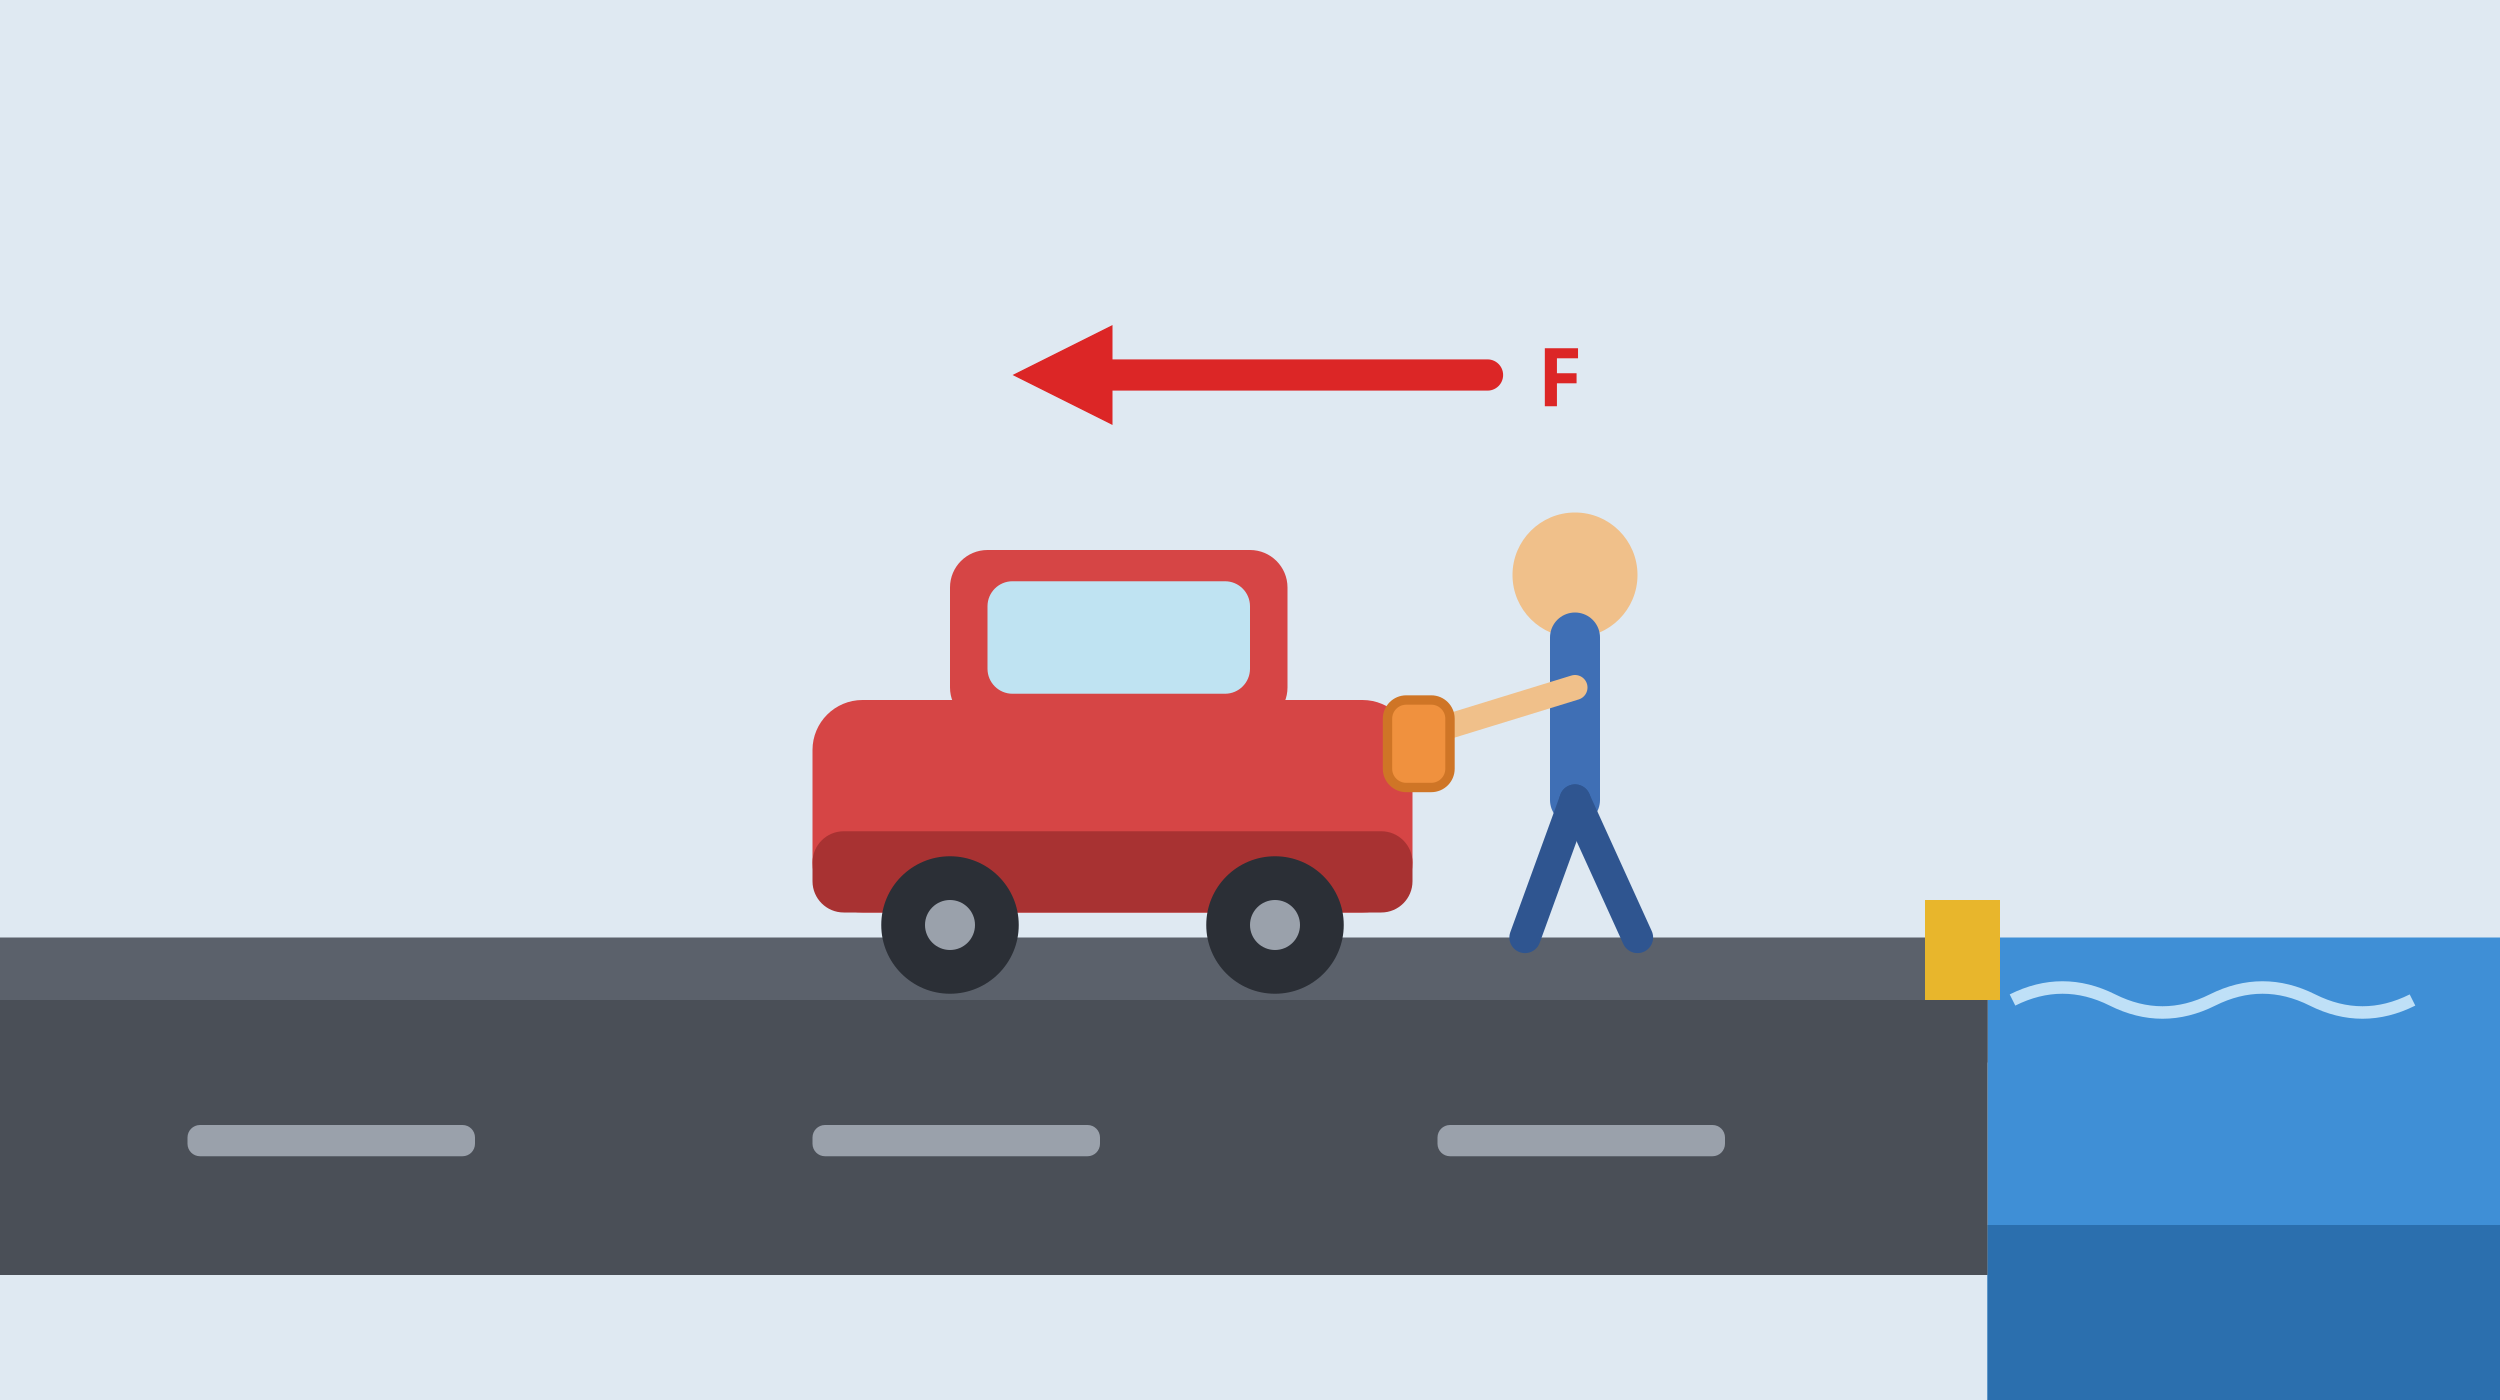
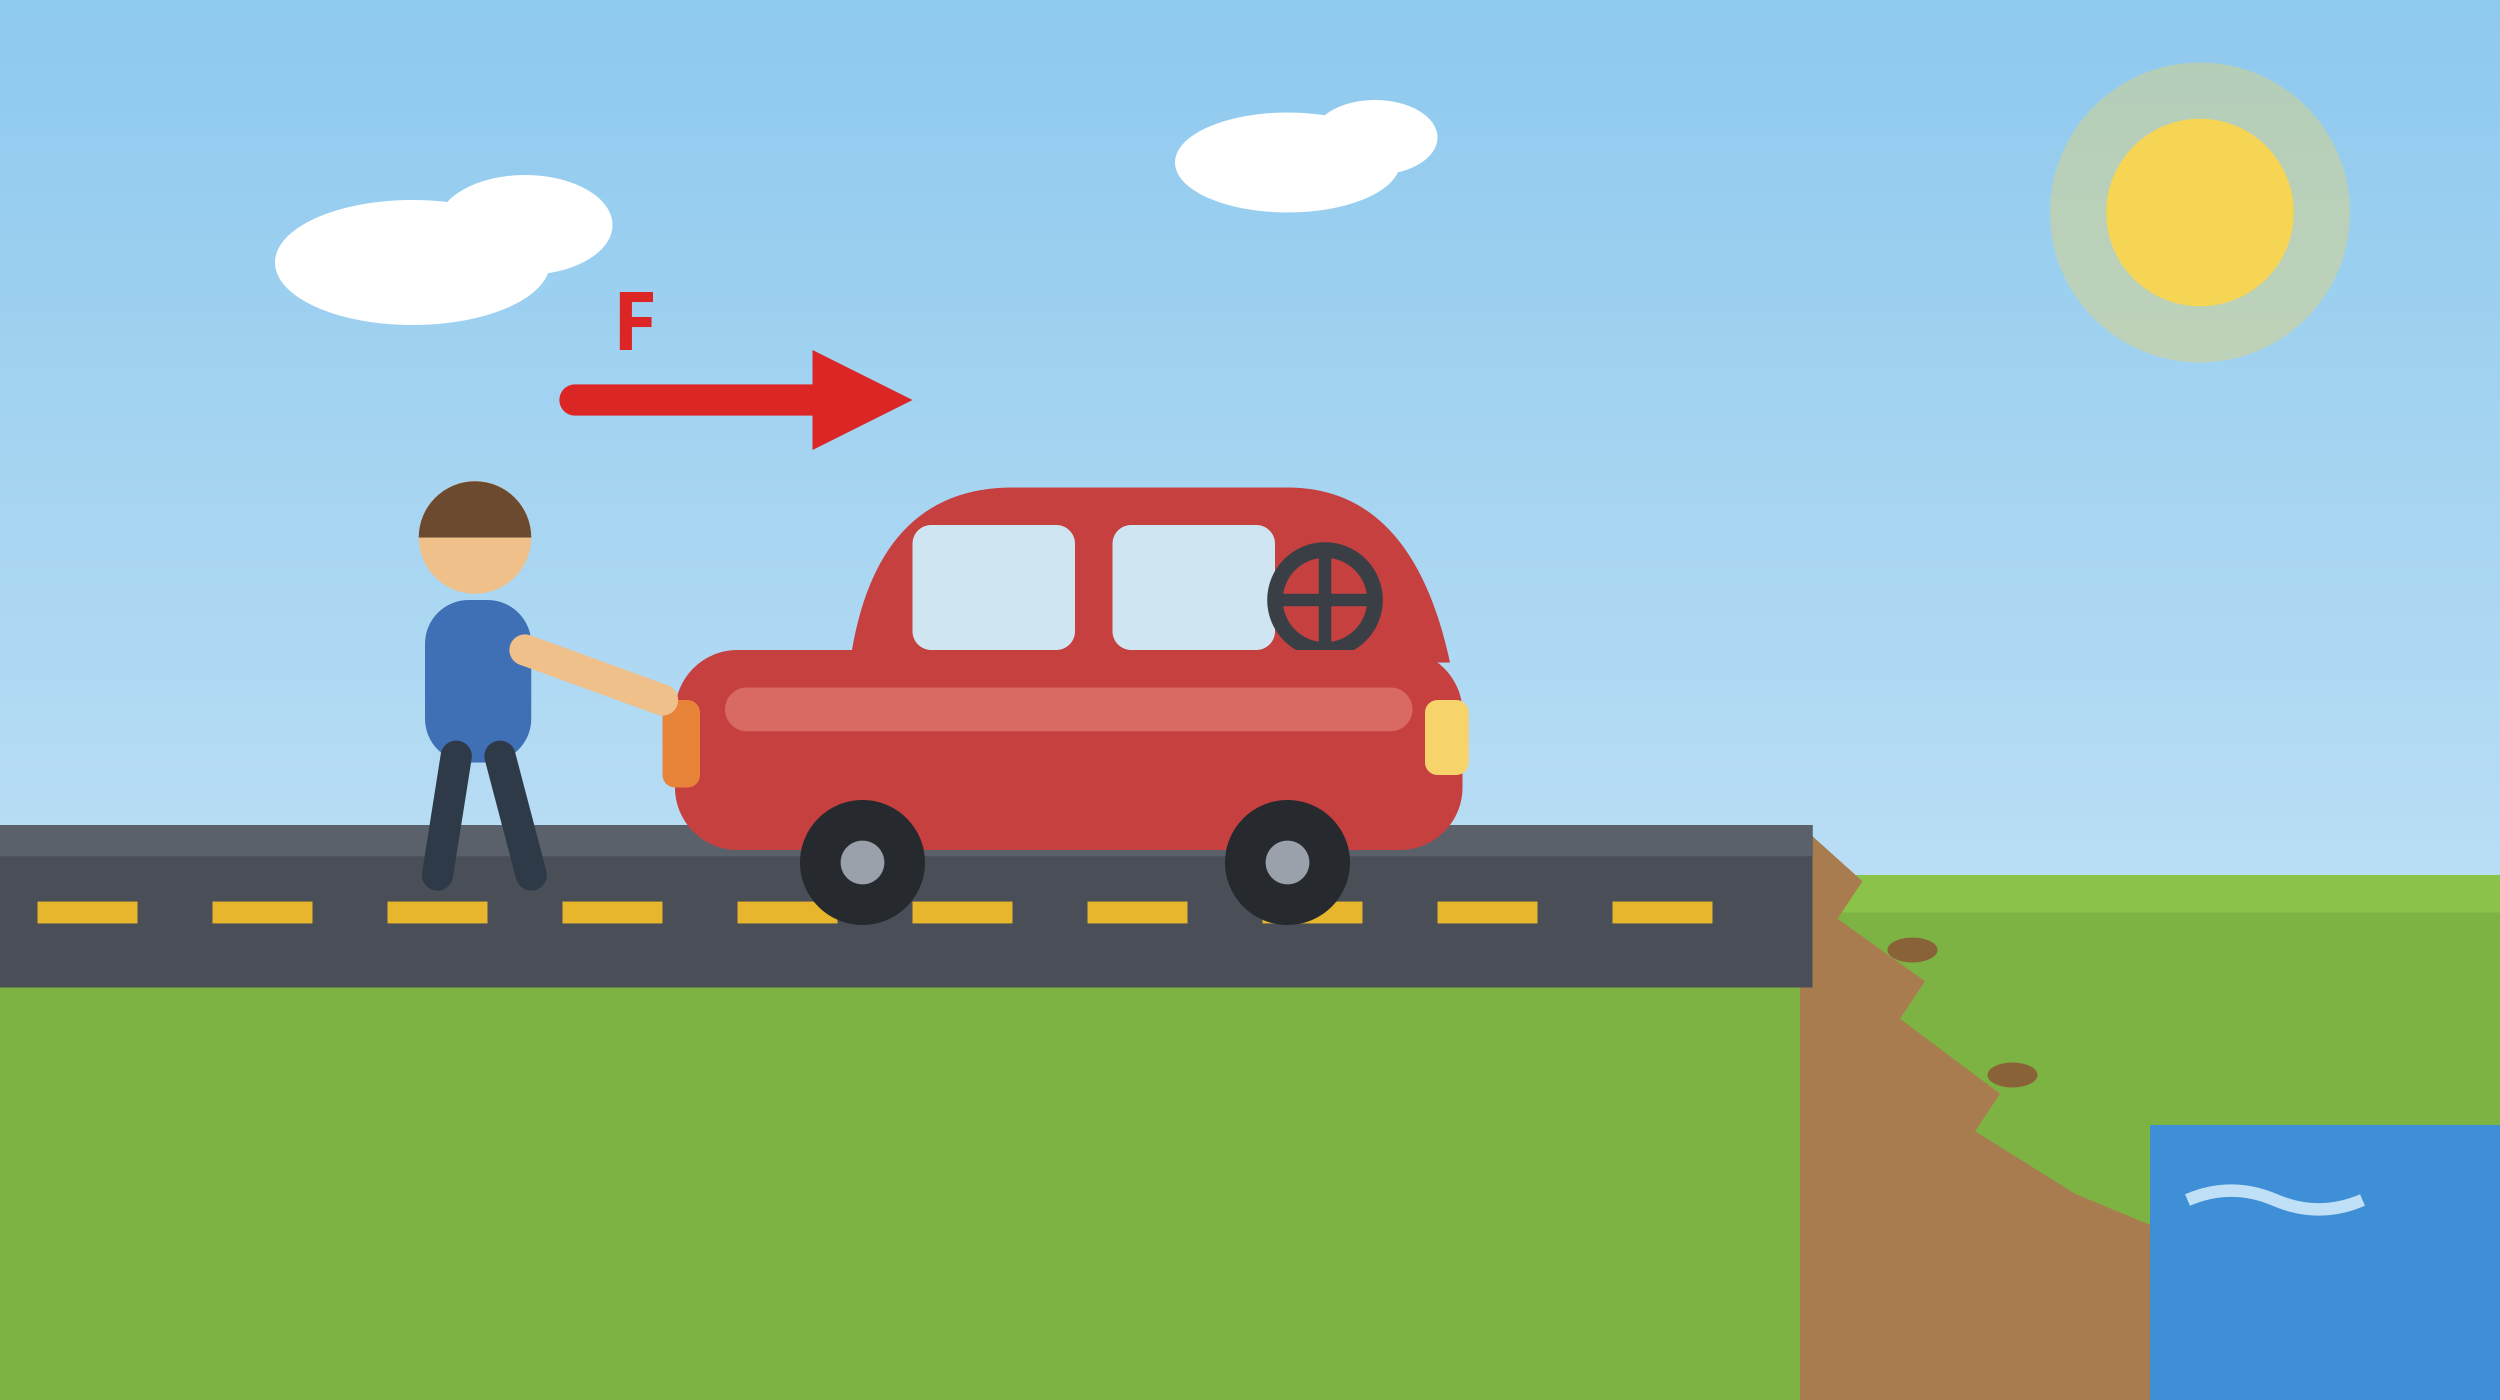
<svg xmlns="http://www.w3.org/2000/svg" viewBox="0 0 400 224">
-   <rect width="400" height="224" fill="#dfe9f2" />
-   <rect x="318" y="150" width="82" height="74" fill="#3f8fd6" />
-   <rect x="318" y="196" width="82" height="28" fill="#2b6fae" />
-   <path d="M322 160 q8 -4 16 0 t16 0 t16 0 t16 0" stroke="#bfe0f7" stroke-width="2" fill="none" />
-   <rect x="0" y="150" width="318" height="20" fill="#5b616b" />
-   <rect x="0" y="160" width="318" height="44" fill="#4a4f57" />
-   <rect x="30" y="180" width="46" height="5" rx="2" fill="#9aa1ab" />
-   <rect x="130" y="180" width="46" height="5" rx="2" fill="#9aa1ab" />
-   <rect x="230" y="180" width="46" height="5" rx="2" fill="#9aa1ab" />
-   <rect x="308" y="144" width="12" height="16" fill="#e8b62c" />
-   <circle cx="252" cy="92" r="10" fill="#f0c08a" />
-   <line x1="252" y1="102" x2="252" y2="128" stroke="#3f6fb5" stroke-width="8" stroke-linecap="round" />
-   <line x1="252" y1="110" x2="226" y2="118" stroke="#f0c08a" stroke-width="4" stroke-linecap="round" />
-   <line x1="252" y1="128" x2="244" y2="150" stroke="#2f5590" stroke-width="5" stroke-linecap="round" />
-   <line x1="252" y1="128" x2="262" y2="150" stroke="#2f5590" stroke-width="5" stroke-linecap="round" />
-   <rect x="130" y="112" width="96" height="34" rx="8" fill="#d64545" />
-   <rect x="152" y="88" width="54" height="28" rx="6" fill="#d64545" />
-   <rect x="158" y="93" width="42" height="18" rx="4" fill="#bfe3f2" />
-   <rect x="130" y="133" width="96" height="13" rx="5" fill="#a83232" />
-   <circle cx="152" cy="148" r="11" fill="#2b2f36" />
-   <circle cx="152" cy="148" r="4" fill="#9aa1ab" />
-   <circle cx="204" cy="148" r="11" fill="#2b2f36" />
-   <circle cx="204" cy="148" r="4" fill="#9aa1ab" />
-   <rect x="222" y="112" width="10" height="14" rx="3" fill="#f0913e" stroke="#cf7526" stroke-width="1.5" />
-   <line x1="238" y1="60" x2="178" y2="60" stroke="#dc2626" stroke-width="5" stroke-linecap="round" />
-   <path d="M178 52 L162 60 L178 68 Z" fill="#dc2626" />
-   <text x="246" y="65" font-size="13" font-weight="700" fill="#dc2626" font-family="sans-serif">F</text>
+   <defs>
+     <linearGradient id="sky" x1="0" y1="0" x2="0" y2="1">
+       <stop offset="0" stop-color="#8ec9ee" />
+       <stop offset="1" stop-color="#d3eaf8" />
+     </linearGradient>
+   </defs>
+   <rect width="400" height="224" fill="url(#sky)" />
+   <circle cx="352" cy="34" r="24" fill="#f7d554" opacity=".35" />
+   <circle cx="352" cy="34" r="15" fill="#f7d554" />
+   <g fill="#ffffff">
+     <ellipse cx="66" cy="42" rx="22" ry="10" />
+     <ellipse cx="84" cy="36" rx="14" ry="8" />
+     <ellipse cx="206" cy="26" rx="18" ry="8" />
+     <ellipse cx="220" cy="22" rx="10" ry="6" />
+   </g>
+   <rect x="0" y="140" width="400" height="84" fill="#7cb342" />
+   <rect x="0" y="140" width="400" height="6" fill="#8bc34a" />
+   <rect x="344" y="180" width="56" height="44" fill="#3f8fd6" />
+   <path d="M350 192 q7 -3 14 0 t14 0" stroke="#bfe0f7" stroke-width="2" fill="none" />
+   <path d="M288 132 L298 141 L294 147 L308 157 L304 163 L320 175 L316 181 L332 191 L344 196 L344 224 L288 224 Z" fill="#a97c50" />
+   <ellipse cx="306" cy="152" rx="4" ry="2" fill="#8a6238" />
+   <ellipse cx="322" cy="172" rx="4" ry="2" fill="#8a6238" />
+   <rect x="0" y="132" width="290" height="26" fill="#4a4f57" />
+   <rect x="0" y="132" width="290" height="5" fill="#5b616b" />
+   <line x1="6" y1="146" x2="284" y2="146" stroke="#e8b62c" stroke-width="3.5" stroke-dasharray="16 12" />
+   <path d="M136 106 q4 -28 26 -28 h44 q20 0 26 28 Z" fill="#c6403f" />
+   <rect x="146" y="84" width="26" height="20" rx="3" fill="#cfe6f2" />
+   <rect x="178" y="84" width="26" height="20" rx="3" fill="#cfe6f2" />
+   <circle cx="212" cy="96" r="8" fill="none" stroke="#3a3f46" stroke-width="2.5" />
+   <line x1="204" y1="96" x2="220" y2="96" stroke="#3a3f46" stroke-width="2" />
+   <line x1="212" y1="88" x2="212" y2="104" stroke="#3a3f46" stroke-width="2" />
+   <rect x="108" y="104" width="126" height="32" rx="10" fill="#c6403f" />
+   <rect x="116" y="110" width="110" height="7" rx="3.5" fill="#d96a63" />
+   <rect x="228" y="112" width="7" height="12" rx="2" fill="#f6d36b" />
+   <rect x="106" y="112" width="6" height="14" rx="2" fill="#e8833a" />
+   <circle cx="138" cy="138" r="10" fill="#26292e" />
+   <circle cx="138" cy="138" r="3.5" fill="#9aa1ab" />
+   <circle cx="206" cy="138" r="10" fill="#26292e" />
+   <circle cx="206" cy="138" r="3.5" fill="#9aa1ab" />
+   <circle cx="76" cy="86" r="9" fill="#f0c08a" />
+   <path d="M67 86 a9 9 0 0 1 18 0 Z" fill="#6b4a2f" />
+   <rect x="68" y="96" width="17" height="26" rx="7" fill="#3f6fb5" />
+   <line x1="84" y1="104" x2="106" y2="112" stroke="#f0c08a" stroke-width="5" stroke-linecap="round" />
+   <line x1="73" y1="121" x2="70" y2="140" stroke="#2f3a48" stroke-width="5" stroke-linecap="round" />
+   <line x1="80" y1="121" x2="85" y2="140" stroke="#2f3a48" stroke-width="5" stroke-linecap="round" />
+   <line x1="92" y1="64" x2="130" y2="64" stroke="#dc2626" stroke-width="5" stroke-linecap="round" />
+   <path d="M130 56 L146 64 L130 72 Z" fill="#dc2626" />
+   <text x="98" y="56" font-size="13" font-weight="700" fill="#dc2626" font-family="sans-serif">F</text>
</svg>
